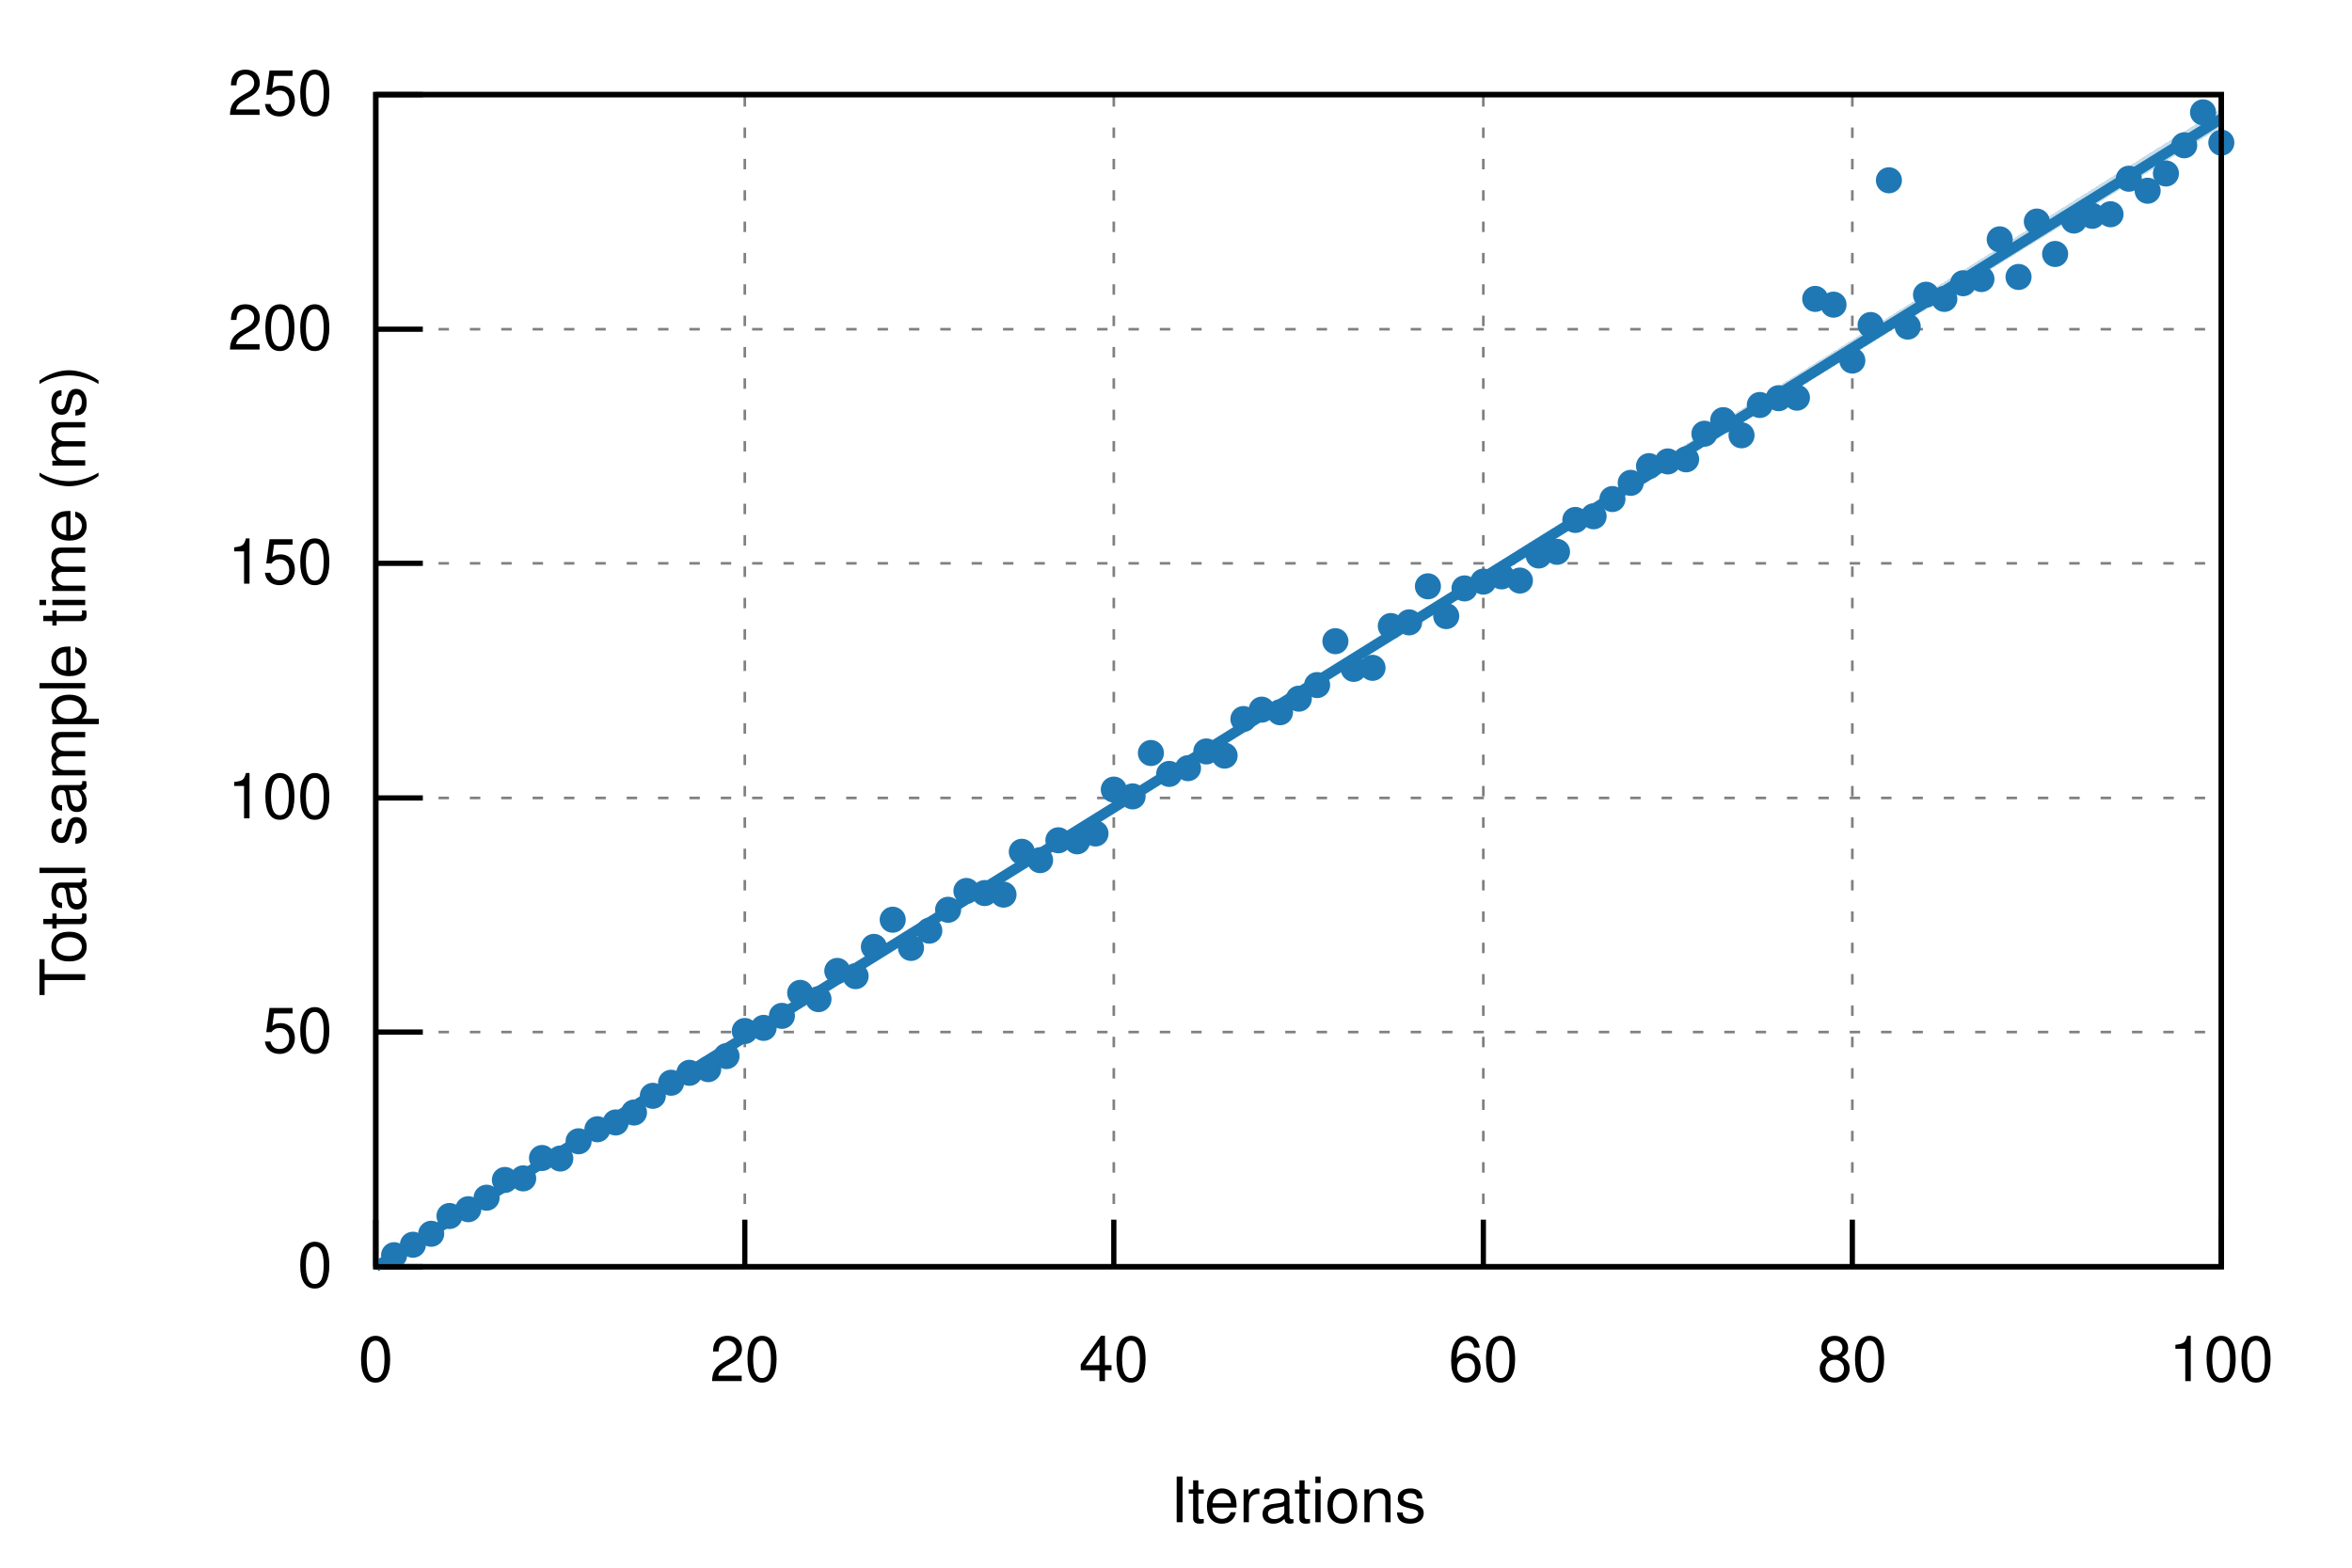
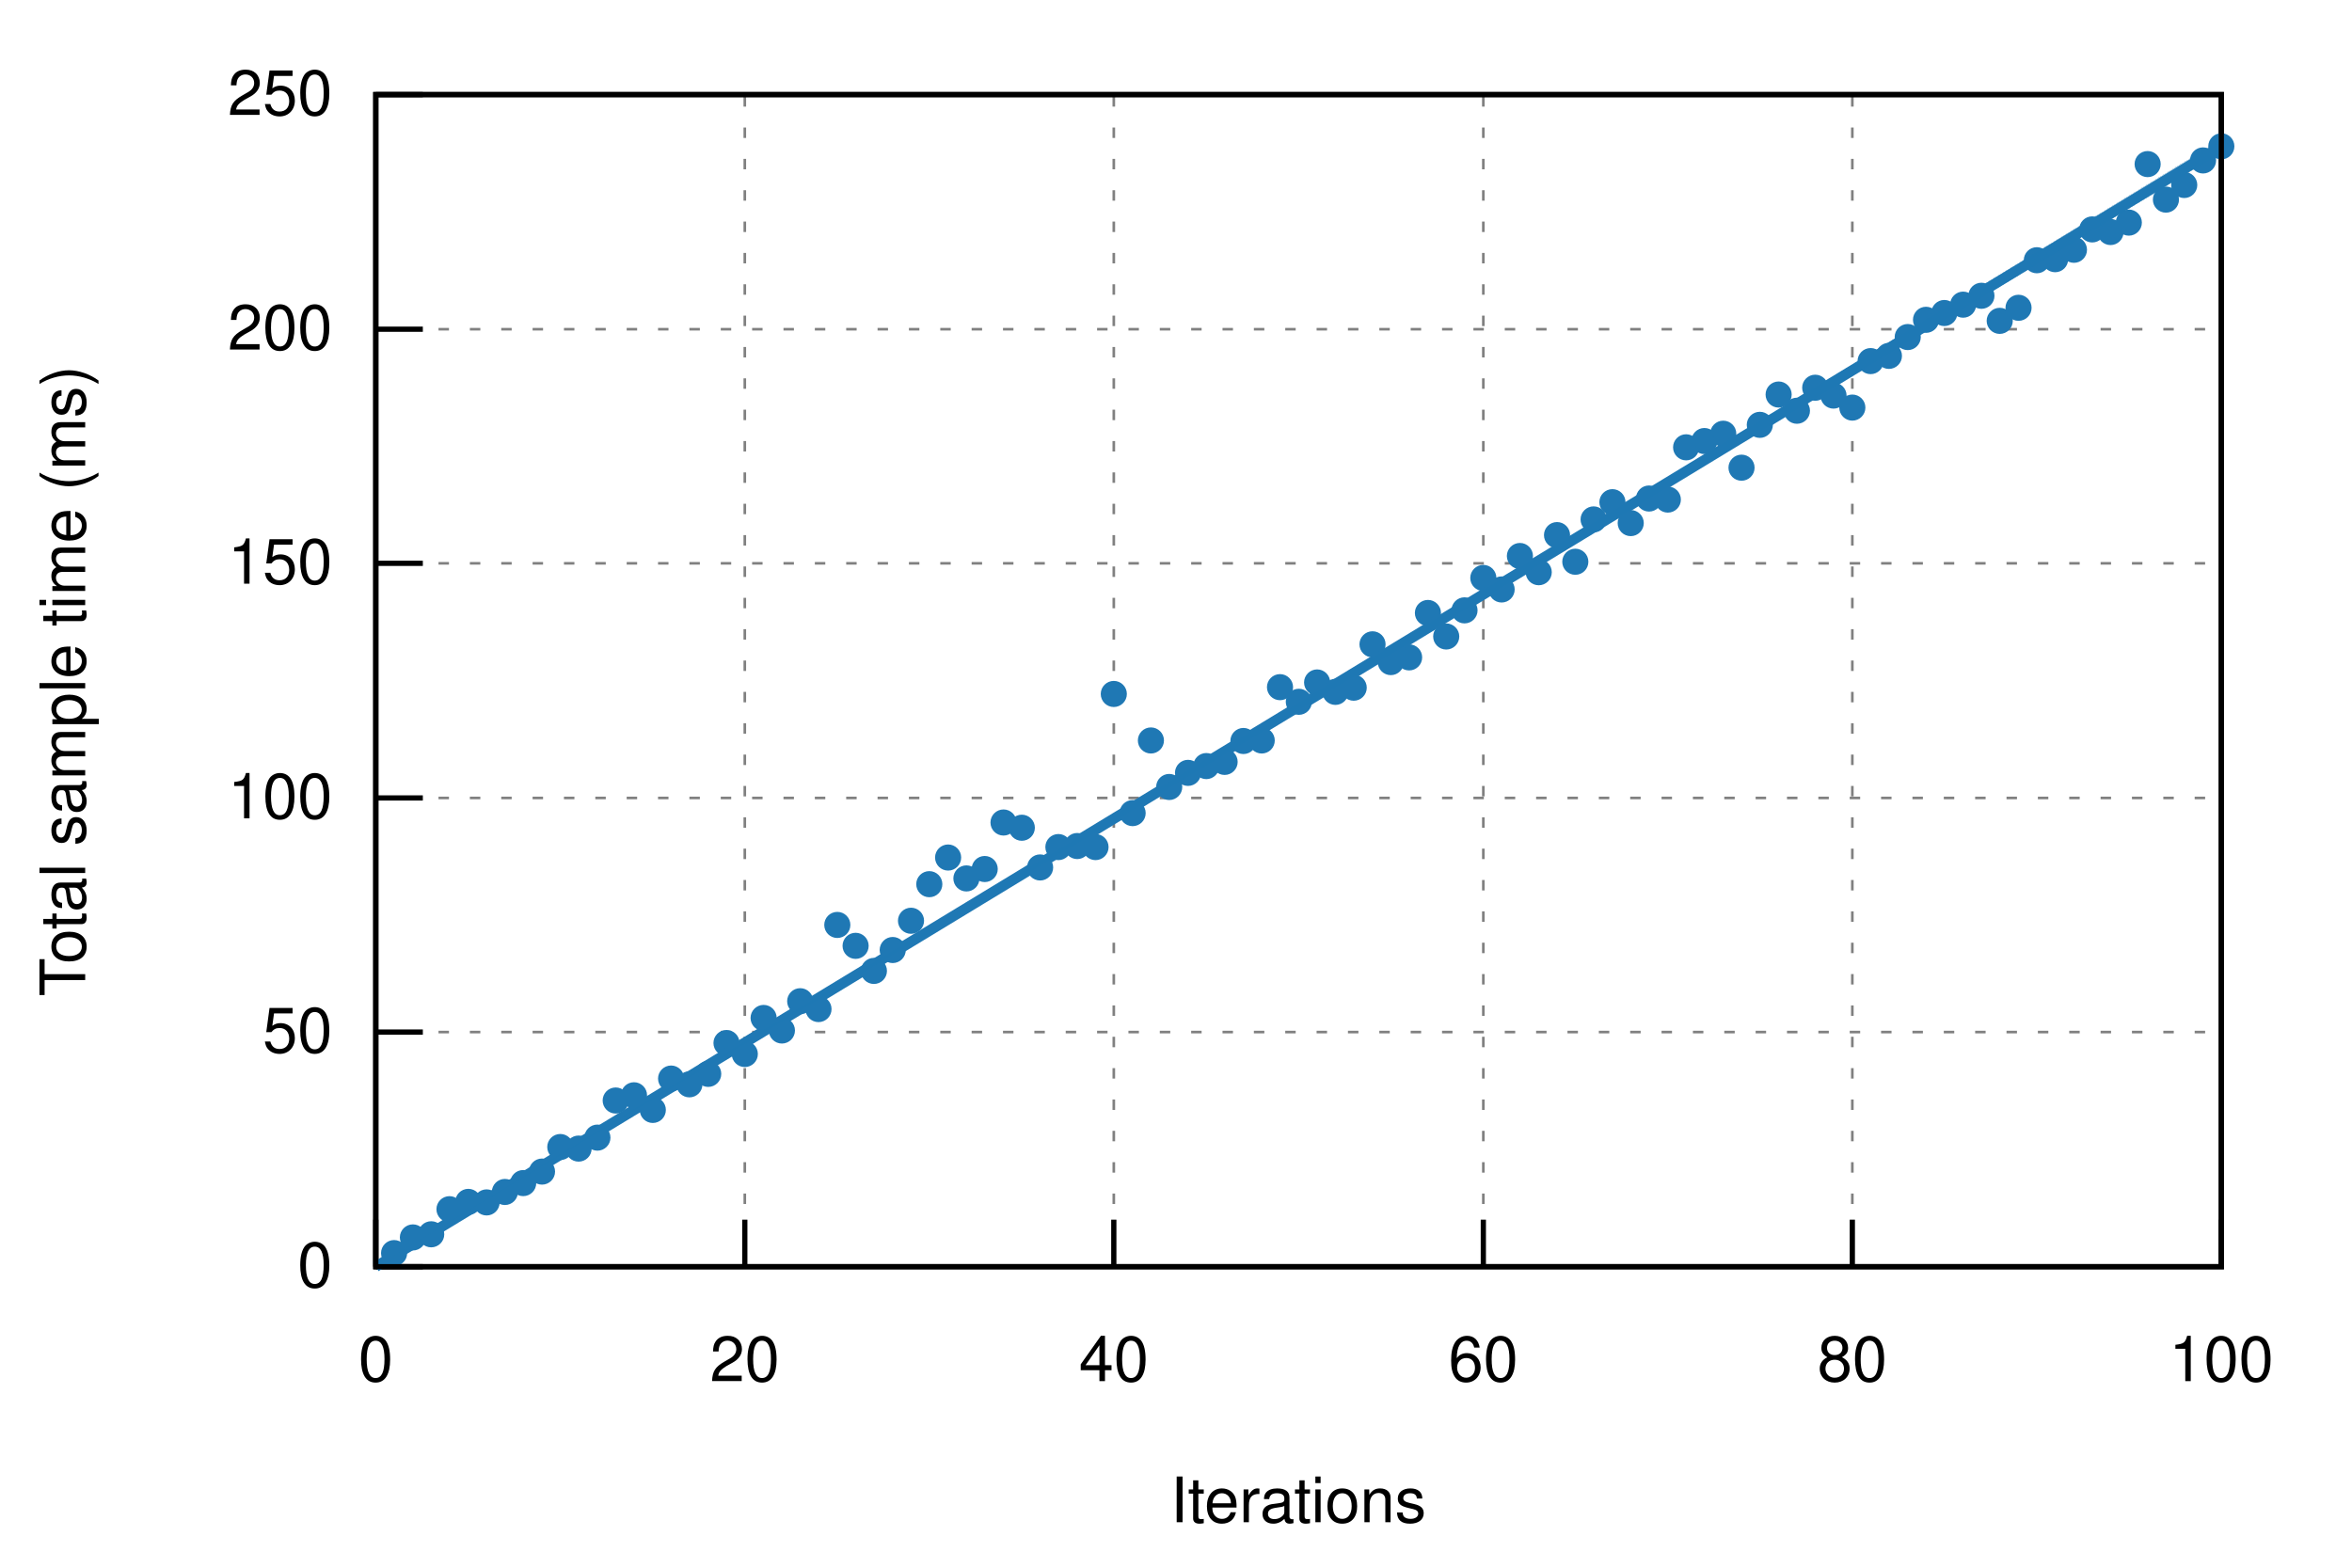
<svg xmlns="http://www.w3.org/2000/svg" xmlns:xlink="http://www.w3.org/1999/xlink" viewBox="0 0 450 300">
  <g id="gnuplot_canvas">
    <rect x="0" y="0" width="450" height="300" fill="none" />
    <defs>
      <circle id="gpDot" r="0.5" stroke-width="0.5" stroke="currentColor" />
      <path id="gpPt0" stroke-width="0.222" stroke="currentColor" d="M-1,0 h2 M0,-1 v2" />
      <path id="gpPt1" stroke-width="0.222" stroke="currentColor" d="M-1,-1 L1,1 M1,-1 L-1,1" />
      <path id="gpPt2" stroke-width="0.222" stroke="currentColor" d="M-1,0 L1,0 M0,-1 L0,1 M-1,-1 L1,1 M-1,1 L1,-1" />
      <rect id="gpPt3" stroke-width="0.222" stroke="currentColor" x="-1" y="-1" width="2" height="2" />
      <rect id="gpPt4" stroke-width="0.222" stroke="currentColor" fill="currentColor" x="-1" y="-1" width="2" height="2" />
      <circle id="gpPt5" stroke-width="0.222" stroke="currentColor" cx="0" cy="0" r="1" />
      <use xlink:href="#gpPt5" id="gpPt6" fill="currentColor" stroke="none" />
      <path id="gpPt7" stroke-width="0.222" stroke="currentColor" d="M0,-1.33 L-1.33,0.67 L1.33,0.67 z" />
      <use xlink:href="#gpPt7" id="gpPt8" fill="currentColor" stroke="none" />
      <use xlink:href="#gpPt7" id="gpPt9" stroke="currentColor" transform="rotate(180)" />
      <use xlink:href="#gpPt9" id="gpPt10" fill="currentColor" stroke="none" />
      <use xlink:href="#gpPt3" id="gpPt11" stroke="currentColor" transform="rotate(45)" />
      <use xlink:href="#gpPt11" id="gpPt12" fill="currentColor" stroke="none" />
      <path id="gpPt13" stroke-width="0.222" stroke="currentColor" d="M0,1.330 L1.265,0.411 L0.782,-1.067 L-0.782,-1.076 L-1.265,0.411 z" />
      <use xlink:href="#gpPt13" id="gpPt14" fill="currentColor" stroke="none" />
      <filter id="textbox" filterUnits="objectBoundingBox" x="0" y="0" height="1" width="1">
        <feFlood flood-color="white" flood-opacity="1" result="bgnd" />
        <feComposite in="SourceGraphic" in2="bgnd" operator="atop" />
      </filter>
      <filter id="greybox" filterUnits="objectBoundingBox" x="0" y="0" height="1" width="1">
        <feFlood flood-color="lightgrey" flood-opacity="1" result="grey" />
        <feComposite in="SourceGraphic" in2="grey" operator="atop" />
      </filter>
    </defs>
    <g fill="none" color="white" stroke="currentColor" stroke-width="1.00" stroke-linecap="butt" stroke-linejoin="miter">
</g>
    <g fill="none" color="black" stroke="currentColor" stroke-width="1.00" stroke-linecap="butt" stroke-linejoin="miter">
</g>
    <g fill="none" color="black" stroke="black" stroke-width="0.50" stroke-linecap="butt" stroke-linejoin="miter">
</g>
    <g fill="none" color="gray" stroke="currentColor" stroke-width="0.50" stroke-linecap="butt" stroke-linejoin="miter">
      <path stroke="gray" stroke-dasharray="2,4" class="gridline" d="M71.9,242.4 L425.0,242.4  " />
    </g>
    <g fill="none" color="gray" stroke="gray" stroke-width="1.00" stroke-linecap="butt" stroke-linejoin="miter">
</g>
    <g fill="none" color="black" stroke="currentColor" stroke-width="1.00" stroke-linecap="butt" stroke-linejoin="miter">
      <path stroke="black" d="M71.9,242.4 L80.9,242.4  " />
      <g transform="translate(63.6,246.3)" stroke="none" fill="black" font-family="Helvetica" font-size="12.00" text-anchor="end">
        <text>
          <tspan font-family="Helvetica"> 0</tspan>
        </text>
      </g>
    </g>
    <g fill="none" color="black" stroke="currentColor" stroke-width="1.00" stroke-linecap="butt" stroke-linejoin="miter">
</g>
    <g fill="none" color="black" stroke="black" stroke-width="0.50" stroke-linecap="butt" stroke-linejoin="miter">
</g>
    <g fill="none" color="gray" stroke="currentColor" stroke-width="0.50" stroke-linecap="butt" stroke-linejoin="miter">
      <path stroke="gray" stroke-dasharray="2,4" class="gridline" d="M71.9,197.5 L425.0,197.5  " />
    </g>
    <g fill="none" color="gray" stroke="gray" stroke-width="1.00" stroke-linecap="butt" stroke-linejoin="miter">
</g>
    <g fill="none" color="black" stroke="currentColor" stroke-width="1.00" stroke-linecap="butt" stroke-linejoin="miter">
      <path stroke="black" d="M71.9,197.5 L80.9,197.5  " />
      <g transform="translate(63.6,201.4)" stroke="none" fill="black" font-family="Helvetica" font-size="12.00" text-anchor="end">
        <text>
          <tspan font-family="Helvetica"> 50</tspan>
        </text>
      </g>
    </g>
    <g fill="none" color="black" stroke="currentColor" stroke-width="1.00" stroke-linecap="butt" stroke-linejoin="miter">
</g>
    <g fill="none" color="black" stroke="black" stroke-width="0.50" stroke-linecap="butt" stroke-linejoin="miter">
</g>
    <g fill="none" color="gray" stroke="currentColor" stroke-width="0.50" stroke-linecap="butt" stroke-linejoin="miter">
      <path stroke="gray" stroke-dasharray="2,4" class="gridline" d="M71.9,152.7 L425.0,152.7  " />
    </g>
    <g fill="none" color="gray" stroke="gray" stroke-width="1.00" stroke-linecap="butt" stroke-linejoin="miter">
</g>
    <g fill="none" color="black" stroke="currentColor" stroke-width="1.00" stroke-linecap="butt" stroke-linejoin="miter">
      <path stroke="black" d="M71.9,152.7 L80.9,152.7  " />
      <g transform="translate(63.6,156.6)" stroke="none" fill="black" font-family="Helvetica" font-size="12.00" text-anchor="end">
        <text>
          <tspan font-family="Helvetica"> 100</tspan>
        </text>
      </g>
    </g>
    <g fill="none" color="black" stroke="currentColor" stroke-width="1.00" stroke-linecap="butt" stroke-linejoin="miter">
</g>
    <g fill="none" color="black" stroke="black" stroke-width="0.50" stroke-linecap="butt" stroke-linejoin="miter">
</g>
    <g fill="none" color="gray" stroke="currentColor" stroke-width="0.50" stroke-linecap="butt" stroke-linejoin="miter">
      <path stroke="gray" stroke-dasharray="2,4" class="gridline" d="M71.9,107.8 L425.0,107.8  " />
    </g>
    <g fill="none" color="gray" stroke="gray" stroke-width="1.00" stroke-linecap="butt" stroke-linejoin="miter">
</g>
    <g fill="none" color="black" stroke="currentColor" stroke-width="1.00" stroke-linecap="butt" stroke-linejoin="miter">
      <path stroke="black" d="M71.9,107.8 L80.9,107.8  " />
      <g transform="translate(63.6,111.7)" stroke="none" fill="black" font-family="Helvetica" font-size="12.00" text-anchor="end">
        <text>
          <tspan font-family="Helvetica"> 150</tspan>
        </text>
      </g>
    </g>
    <g fill="none" color="black" stroke="currentColor" stroke-width="1.00" stroke-linecap="butt" stroke-linejoin="miter">
</g>
    <g fill="none" color="black" stroke="black" stroke-width="0.50" stroke-linecap="butt" stroke-linejoin="miter">
</g>
    <g fill="none" color="gray" stroke="currentColor" stroke-width="0.50" stroke-linecap="butt" stroke-linejoin="miter">
      <path stroke="gray" stroke-dasharray="2,4" class="gridline" d="M71.9,63.0 L425.0,63.0  " />
    </g>
    <g fill="none" color="gray" stroke="gray" stroke-width="1.00" stroke-linecap="butt" stroke-linejoin="miter">
</g>
    <g fill="none" color="black" stroke="currentColor" stroke-width="1.00" stroke-linecap="butt" stroke-linejoin="miter">
      <path stroke="black" d="M71.9,63.0 L80.9,63.0  " />
      <g transform="translate(63.6,66.9)" stroke="none" fill="black" font-family="Helvetica" font-size="12.00" text-anchor="end">
        <text>
          <tspan font-family="Helvetica"> 200</tspan>
        </text>
      </g>
    </g>
    <g fill="none" color="black" stroke="currentColor" stroke-width="1.00" stroke-linecap="butt" stroke-linejoin="miter">
</g>
    <g fill="none" color="black" stroke="black" stroke-width="0.50" stroke-linecap="butt" stroke-linejoin="miter">
</g>
    <g fill="none" color="gray" stroke="currentColor" stroke-width="0.50" stroke-linecap="butt" stroke-linejoin="miter">
      <path stroke="gray" stroke-dasharray="2,4" class="gridline" d="M71.9,18.1 L425.0,18.1  " />
    </g>
    <g fill="none" color="gray" stroke="gray" stroke-width="1.00" stroke-linecap="butt" stroke-linejoin="miter">
</g>
    <g fill="none" color="black" stroke="currentColor" stroke-width="1.00" stroke-linecap="butt" stroke-linejoin="miter">
      <path stroke="black" d="M71.9,18.1 L80.9,18.1  " />
      <g transform="translate(63.6,22.0)" stroke="none" fill="black" font-family="Helvetica" font-size="12.00" text-anchor="end">
        <text>
          <tspan font-family="Helvetica"> 250</tspan>
        </text>
      </g>
    </g>
    <g fill="none" color="black" stroke="currentColor" stroke-width="1.00" stroke-linecap="butt" stroke-linejoin="miter">
</g>
    <g fill="none" color="black" stroke="black" stroke-width="0.50" stroke-linecap="butt" stroke-linejoin="miter">
</g>
    <g fill="none" color="gray" stroke="currentColor" stroke-width="0.50" stroke-linecap="butt" stroke-linejoin="miter">
      <path stroke="gray" stroke-dasharray="2,4" class="gridline" d="M71.9,242.4 L71.9,18.1  " />
    </g>
    <g fill="none" color="gray" stroke="gray" stroke-width="1.00" stroke-linecap="butt" stroke-linejoin="miter">
</g>
    <g fill="none" color="black" stroke="currentColor" stroke-width="1.00" stroke-linecap="butt" stroke-linejoin="miter">
      <path stroke="black" d="M71.9,242.4 L71.9,233.4  " />
      <g transform="translate(71.9,264.3)" stroke="none" fill="black" font-family="Helvetica" font-size="12.00" text-anchor="middle">
        <text>
          <tspan font-family="Helvetica"> 0</tspan>
        </text>
      </g>
    </g>
    <g fill="none" color="black" stroke="currentColor" stroke-width="1.00" stroke-linecap="butt" stroke-linejoin="miter">
</g>
    <g fill="none" color="black" stroke="black" stroke-width="0.50" stroke-linecap="butt" stroke-linejoin="miter">
</g>
    <g fill="none" color="gray" stroke="currentColor" stroke-width="0.50" stroke-linecap="butt" stroke-linejoin="miter">
      <path stroke="gray" stroke-dasharray="2,4" class="gridline" d="M142.5,242.4 L142.5,18.1  " />
    </g>
    <g fill="none" color="gray" stroke="gray" stroke-width="1.00" stroke-linecap="butt" stroke-linejoin="miter">
</g>
    <g fill="none" color="black" stroke="currentColor" stroke-width="1.00" stroke-linecap="butt" stroke-linejoin="miter">
      <path stroke="black" d="M142.5,242.4 L142.5,233.4  " />
      <g transform="translate(142.5,264.3)" stroke="none" fill="black" font-family="Helvetica" font-size="12.00" text-anchor="middle">
        <text>
          <tspan font-family="Helvetica"> 20</tspan>
        </text>
      </g>
    </g>
    <g fill="none" color="black" stroke="currentColor" stroke-width="1.00" stroke-linecap="butt" stroke-linejoin="miter">
</g>
    <g fill="none" color="black" stroke="black" stroke-width="0.50" stroke-linecap="butt" stroke-linejoin="miter">
</g>
    <g fill="none" color="gray" stroke="currentColor" stroke-width="0.50" stroke-linecap="butt" stroke-linejoin="miter">
      <path stroke="gray" stroke-dasharray="2,4" class="gridline" d="M213.1,242.4 L213.1,18.1  " />
    </g>
    <g fill="none" color="gray" stroke="gray" stroke-width="1.00" stroke-linecap="butt" stroke-linejoin="miter">
</g>
    <g fill="none" color="black" stroke="currentColor" stroke-width="1.00" stroke-linecap="butt" stroke-linejoin="miter">
      <path stroke="black" d="M213.1,242.4 L213.1,233.4  " />
      <g transform="translate(213.1,264.3)" stroke="none" fill="black" font-family="Helvetica" font-size="12.00" text-anchor="middle">
        <text>
          <tspan font-family="Helvetica"> 40</tspan>
        </text>
      </g>
    </g>
    <g fill="none" color="black" stroke="currentColor" stroke-width="1.00" stroke-linecap="butt" stroke-linejoin="miter">
</g>
    <g fill="none" color="black" stroke="black" stroke-width="0.50" stroke-linecap="butt" stroke-linejoin="miter">
</g>
    <g fill="none" color="gray" stroke="currentColor" stroke-width="0.50" stroke-linecap="butt" stroke-linejoin="miter">
      <path stroke="gray" stroke-dasharray="2,4" class="gridline" d="M283.8,242.4 L283.8,18.1  " />
    </g>
    <g fill="none" color="gray" stroke="gray" stroke-width="1.00" stroke-linecap="butt" stroke-linejoin="miter">
</g>
    <g fill="none" color="black" stroke="currentColor" stroke-width="1.00" stroke-linecap="butt" stroke-linejoin="miter">
      <path stroke="black" d="M283.8,242.4 L283.8,233.4  " />
      <g transform="translate(283.8,264.3)" stroke="none" fill="black" font-family="Helvetica" font-size="12.00" text-anchor="middle">
        <text>
          <tspan font-family="Helvetica"> 60</tspan>
        </text>
      </g>
    </g>
    <g fill="none" color="black" stroke="currentColor" stroke-width="1.00" stroke-linecap="butt" stroke-linejoin="miter">
</g>
    <g fill="none" color="black" stroke="black" stroke-width="0.50" stroke-linecap="butt" stroke-linejoin="miter">
</g>
    <g fill="none" color="gray" stroke="currentColor" stroke-width="0.50" stroke-linecap="butt" stroke-linejoin="miter">
      <path stroke="gray" stroke-dasharray="2,4" class="gridline" d="M354.4,242.4 L354.4,18.1  " />
    </g>
    <g fill="none" color="gray" stroke="gray" stroke-width="1.00" stroke-linecap="butt" stroke-linejoin="miter">
</g>
    <g fill="none" color="black" stroke="currentColor" stroke-width="1.00" stroke-linecap="butt" stroke-linejoin="miter">
      <path stroke="black" d="M354.4,242.4 L354.4,233.4  " />
      <g transform="translate(354.4,264.3)" stroke="none" fill="black" font-family="Helvetica" font-size="12.00" text-anchor="middle">
        <text>
          <tspan font-family="Helvetica"> 80</tspan>
        </text>
      </g>
    </g>
    <g fill="none" color="black" stroke="currentColor" stroke-width="1.00" stroke-linecap="butt" stroke-linejoin="miter">
</g>
    <g fill="none" color="black" stroke="black" stroke-width="0.50" stroke-linecap="butt" stroke-linejoin="miter">
</g>
    <g fill="none" color="gray" stroke="currentColor" stroke-width="0.50" stroke-linecap="butt" stroke-linejoin="miter">
      <path stroke="gray" stroke-dasharray="2,4" class="gridline" d="M425.0,242.4 L425.0,18.1  " />
    </g>
    <g fill="none" color="gray" stroke="gray" stroke-width="1.00" stroke-linecap="butt" stroke-linejoin="miter">
</g>
    <g fill="none" color="black" stroke="currentColor" stroke-width="1.00" stroke-linecap="butt" stroke-linejoin="miter">
      <path stroke="black" d="M425.0,242.4 L425.0,233.4  " />
      <g transform="translate(425.0,264.3)" stroke="none" fill="black" font-family="Helvetica" font-size="12.00" text-anchor="middle">
        <text>
          <tspan font-family="Helvetica"> 100</tspan>
        </text>
      </g>
    </g>
    <g fill="none" color="black" stroke="currentColor" stroke-width="1.00" stroke-linecap="butt" stroke-linejoin="miter">
</g>
    <g fill="none" color="black" stroke="currentColor" stroke-width="1.00" stroke-linecap="butt" stroke-linejoin="miter">
      <path stroke="black" d="M71.9,18.1 L71.9,242.4 L425.0,242.4 L425.0,18.1 L71.9,18.1 Z  " />
    </g>
    <g fill="none" color="black" stroke="currentColor" stroke-width="1.00" stroke-linecap="butt" stroke-linejoin="miter">
      <g transform="translate(16.3,130.3) rotate(270)" stroke="none" fill="black" font-family="Helvetica" font-size="12.00" text-anchor="middle">
        <text>
          <tspan font-family="Helvetica">Total sample time (ms)</tspan>
        </text>
      </g>
    </g>
    <g fill="none" color="black" stroke="currentColor" stroke-width="1.00" stroke-linecap="butt" stroke-linejoin="miter">
      <g transform="translate(248.4,291.3)" stroke="none" fill="black" font-family="Helvetica" font-size="12.00" text-anchor="middle">
        <text>
          <tspan font-family="Helvetica">Iterations</tspan>
        </text>
      </g>
    </g>
    <g fill="none" color="black" stroke="currentColor" stroke-width="1.00" stroke-linecap="butt" stroke-linejoin="miter">
</g>
    <g id="gnuplot_plot_1">
      <g fill="none" color="black" stroke="currentColor" stroke-width="1.00" stroke-linecap="butt" stroke-linejoin="miter">
-         <use xlink:href="#gpPt6" transform="translate(75.4,240.2) scale(2.25)" color="rgb( 31, 120, 180)" />
-         <use xlink:href="#gpPt6" transform="translate(79.0,238.2) scale(2.25)" color="rgb( 31, 120, 180)" />
-         <use xlink:href="#gpPt6" transform="translate(82.5,236.1) scale(2.25)" color="rgb( 31, 120, 180)" />
-         <use xlink:href="#gpPt6" transform="translate(86.0,232.7) scale(2.25)" color="rgb( 31, 120, 180)" />
-         <use xlink:href="#gpPt6" transform="translate(89.6,231.4) scale(2.25)" color="rgb( 31, 120, 180)" />
-         <use xlink:href="#gpPt6" transform="translate(93.1,229.2) scale(2.25)" color="rgb( 31, 120, 180)" />
-         <use xlink:href="#gpPt6" transform="translate(96.6,225.8) scale(2.25)" color="rgb( 31, 120, 180)" />
-         <use xlink:href="#gpPt6" transform="translate(100.1,225.5) scale(2.25)" color="rgb( 31, 120, 180)" />
-         <use xlink:href="#gpPt6" transform="translate(103.7,221.6) scale(2.25)" color="rgb( 31, 120, 180)" />
-         <use xlink:href="#gpPt6" transform="translate(107.2,221.7) scale(2.25)" color="rgb( 31, 120, 180)" />
-         <use xlink:href="#gpPt6" transform="translate(110.7,218.4) scale(2.25)" color="rgb( 31, 120, 180)" />
-         <use xlink:href="#gpPt6" transform="translate(114.3,216.1) scale(2.25)" color="rgb( 31, 120, 180)" />
-         <use xlink:href="#gpPt6" transform="translate(117.8,214.8) scale(2.25)" color="rgb( 31, 120, 180)" />
-         <use xlink:href="#gpPt6" transform="translate(121.3,212.9) scale(2.25)" color="rgb( 31, 120, 180)" />
-         <use xlink:href="#gpPt6" transform="translate(124.9,209.7) scale(2.25)" color="rgb( 31, 120, 180)" />
-         <use xlink:href="#gpPt6" transform="translate(128.4,207.2) scale(2.25)" color="rgb( 31, 120, 180)" />
-         <use xlink:href="#gpPt6" transform="translate(131.9,205.3) scale(2.25)" color="rgb( 31, 120, 180)" />
-         <use xlink:href="#gpPt6" transform="translate(135.5,204.6) scale(2.25)" color="rgb( 31, 120, 180)" />
-         <use xlink:href="#gpPt6" transform="translate(139.0,202.1) scale(2.25)" color="rgb( 31, 120, 180)" />
-         <use xlink:href="#gpPt6" transform="translate(142.5,197.3) scale(2.25)" color="rgb( 31, 120, 180)" />
-         <use xlink:href="#gpPt6" transform="translate(146.1,196.7) scale(2.25)" color="rgb( 31, 120, 180)" />
-         <use xlink:href="#gpPt6" transform="translate(149.6,194.4) scale(2.25)" color="rgb( 31, 120, 180)" />
-         <use xlink:href="#gpPt6" transform="translate(153.1,190.0) scale(2.25)" color="rgb( 31, 120, 180)" />
-         <use xlink:href="#gpPt6" transform="translate(156.6,191.2) scale(2.25)" color="rgb( 31, 120, 180)" />
-         <use xlink:href="#gpPt6" transform="translate(160.2,185.8) scale(2.25)" color="rgb( 31, 120, 180)" />
-         <use xlink:href="#gpPt6" transform="translate(163.7,186.8) scale(2.25)" color="rgb( 31, 120, 180)" />
-         <use xlink:href="#gpPt6" transform="translate(167.2,181.2) scale(2.25)" color="rgb( 31, 120, 180)" />
-         <use xlink:href="#gpPt6" transform="translate(170.8,176.0) scale(2.25)" color="rgb( 31, 120, 180)" />
-         <use xlink:href="#gpPt6" transform="translate(174.3,181.4) scale(2.25)" color="rgb( 31, 120, 180)" />
-         <use xlink:href="#gpPt6" transform="translate(177.8,178.1) scale(2.25)" color="rgb( 31, 120, 180)" />
-         <use xlink:href="#gpPt6" transform="translate(181.4,174.1) scale(2.25)" color="rgb( 31, 120, 180)" />
-         <use xlink:href="#gpPt6" transform="translate(184.9,170.5) scale(2.25)" color="rgb( 31, 120, 180)" />
-         <use xlink:href="#gpPt6" transform="translate(188.4,170.9) scale(2.25)" color="rgb( 31, 120, 180)" />
-         <use xlink:href="#gpPt6" transform="translate(192.0,171.2) scale(2.25)" color="rgb( 31, 120, 180)" />
-         <use xlink:href="#gpPt6" transform="translate(195.5,163.0) scale(2.25)" color="rgb( 31, 120, 180)" />
-         <use xlink:href="#gpPt6" transform="translate(199.0,164.6) scale(2.25)" color="rgb( 31, 120, 180)" />
-         <use xlink:href="#gpPt6" transform="translate(202.5,160.8) scale(2.25)" color="rgb( 31, 120, 180)" />
-         <use xlink:href="#gpPt6" transform="translate(206.1,161.0) scale(2.25)" color="rgb( 31, 120, 180)" />
-         <use xlink:href="#gpPt6" transform="translate(209.6,159.5) scale(2.25)" color="rgb( 31, 120, 180)" />
-         <use xlink:href="#gpPt6" transform="translate(213.1,151.1) scale(2.25)" color="rgb( 31, 120, 180)" />
-         <use xlink:href="#gpPt6" transform="translate(216.7,152.4) scale(2.25)" color="rgb( 31, 120, 180)" />
-         <use xlink:href="#gpPt6" transform="translate(220.2,144.1) scale(2.25)" color="rgb( 31, 120, 180)" />
-         <use xlink:href="#gpPt6" transform="translate(223.7,148.1) scale(2.25)" color="rgb( 31, 120, 180)" />
-         <use xlink:href="#gpPt6" transform="translate(227.3,147.0) scale(2.25)" color="rgb( 31, 120, 180)" />
-         <use xlink:href="#gpPt6" transform="translate(230.8,143.8) scale(2.25)" color="rgb( 31, 120, 180)" />
-         <use xlink:href="#gpPt6" transform="translate(234.3,144.6) scale(2.25)" color="rgb( 31, 120, 180)" />
-         <use xlink:href="#gpPt6" transform="translate(237.9,137.6) scale(2.25)" color="rgb( 31, 120, 180)" />
-         <use xlink:href="#gpPt6" transform="translate(241.4,135.8) scale(2.25)" color="rgb( 31, 120, 180)" />
-         <use xlink:href="#gpPt6" transform="translate(244.9,136.3) scale(2.25)" color="rgb( 31, 120, 180)" />
-         <use xlink:href="#gpPt6" transform="translate(248.5,133.7) scale(2.25)" color="rgb( 31, 120, 180)" />
-         <use xlink:href="#gpPt6" transform="translate(252.0,131.1) scale(2.25)" color="rgb( 31, 120, 180)" />
-         <use xlink:href="#gpPt6" transform="translate(255.5,122.7) scale(2.25)" color="rgb( 31, 120, 180)" />
-         <use xlink:href="#gpPt6" transform="translate(259.0,128.0) scale(2.25)" color="rgb( 31, 120, 180)" />
-         <use xlink:href="#gpPt6" transform="translate(262.6,127.8) scale(2.25)" color="rgb( 31, 120, 180)" />
-         <use xlink:href="#gpPt6" transform="translate(266.1,119.8) scale(2.25)" color="rgb( 31, 120, 180)" />
-         <use xlink:href="#gpPt6" transform="translate(269.6,119.1) scale(2.25)" color="rgb( 31, 120, 180)" />
-         <use xlink:href="#gpPt6" transform="translate(273.2,112.2) scale(2.25)" color="rgb( 31, 120, 180)" />
-         <use xlink:href="#gpPt6" transform="translate(276.7,117.9) scale(2.25)" color="rgb( 31, 120, 180)" />
-         <use xlink:href="#gpPt6" transform="translate(280.2,112.6) scale(2.25)" color="rgb( 31, 120, 180)" />
-         <use xlink:href="#gpPt6" transform="translate(283.8,111.3) scale(2.25)" color="rgb( 31, 120, 180)" />
-         <use xlink:href="#gpPt6" transform="translate(287.3,110.3) scale(2.25)" color="rgb( 31, 120, 180)" />
-         <use xlink:href="#gpPt6" transform="translate(290.8,111.1) scale(2.25)" color="rgb( 31, 120, 180)" />
-         <use xlink:href="#gpPt6" transform="translate(294.4,106.3) scale(2.25)" color="rgb( 31, 120, 180)" />
-         <use xlink:href="#gpPt6" transform="translate(297.9,105.6) scale(2.25)" color="rgb( 31, 120, 180)" />
-         <use xlink:href="#gpPt6" transform="translate(301.4,99.5) scale(2.25)" color="rgb( 31, 120, 180)" />
-         <use xlink:href="#gpPt6" transform="translate(304.9,98.8) scale(2.25)" color="rgb( 31, 120, 180)" />
-         <use xlink:href="#gpPt6" transform="translate(308.5,95.5) scale(2.25)" color="rgb( 31, 120, 180)" />
-         <use xlink:href="#gpPt6" transform="translate(312.0,92.4) scale(2.25)" color="rgb( 31, 120, 180)" />
-         <use xlink:href="#gpPt6" transform="translate(315.5,89.2) scale(2.25)" color="rgb( 31, 120, 180)" />
-         <use xlink:href="#gpPt6" transform="translate(319.1,88.3) scale(2.25)" color="rgb( 31, 120, 180)" />
-         <use xlink:href="#gpPt6" transform="translate(322.6,87.9) scale(2.25)" color="rgb( 31, 120, 180)" />
-         <use xlink:href="#gpPt6" transform="translate(326.1,83.0) scale(2.25)" color="rgb( 31, 120, 180)" />
-         <use xlink:href="#gpPt6" transform="translate(329.7,80.4) scale(2.25)" color="rgb( 31, 120, 180)" />
-         <use xlink:href="#gpPt6" transform="translate(333.2,83.3) scale(2.25)" color="rgb( 31, 120, 180)" />
-         <use xlink:href="#gpPt6" transform="translate(336.7,77.5) scale(2.25)" color="rgb( 31, 120, 180)" />
-         <use xlink:href="#gpPt6" transform="translate(340.3,76.2) scale(2.25)" color="rgb( 31, 120, 180)" />
-         <use xlink:href="#gpPt6" transform="translate(343.8,76.1) scale(2.25)" color="rgb( 31, 120, 180)" />
-         <use xlink:href="#gpPt6" transform="translate(347.3,57.2) scale(2.25)" color="rgb( 31, 120, 180)" />
-         <use xlink:href="#gpPt6" transform="translate(350.8,58.3) scale(2.25)" color="rgb( 31, 120, 180)" />
-         <use xlink:href="#gpPt6" transform="translate(354.4,69.0) scale(2.25)" color="rgb( 31, 120, 180)" />
-         <use xlink:href="#gpPt6" transform="translate(357.9,62.2) scale(2.25)" color="rgb( 31, 120, 180)" />
-         <use xlink:href="#gpPt6" transform="translate(361.4,34.5) scale(2.25)" color="rgb( 31, 120, 180)" />
-         <use xlink:href="#gpPt6" transform="translate(365.0,62.5) scale(2.25)" color="rgb( 31, 120, 180)" />
-         <use xlink:href="#gpPt6" transform="translate(368.5,56.4) scale(2.25)" color="rgb( 31, 120, 180)" />
-         <use xlink:href="#gpPt6" transform="translate(372.0,57.2) scale(2.25)" color="rgb( 31, 120, 180)" />
-         <use xlink:href="#gpPt6" transform="translate(375.6,54.2) scale(2.25)" color="rgb( 31, 120, 180)" />
-         <use xlink:href="#gpPt6" transform="translate(379.1,53.4) scale(2.25)" color="rgb( 31, 120, 180)" />
-         <use xlink:href="#gpPt6" transform="translate(382.6,45.8) scale(2.25)" color="rgb( 31, 120, 180)" />
-         <use xlink:href="#gpPt6" transform="translate(386.2,53.0) scale(2.25)" color="rgb( 31, 120, 180)" />
-         <use xlink:href="#gpPt6" transform="translate(389.7,42.4) scale(2.25)" color="rgb( 31, 120, 180)" />
-         <use xlink:href="#gpPt6" transform="translate(393.2,48.6) scale(2.25)" color="rgb( 31, 120, 180)" />
-         <use xlink:href="#gpPt6" transform="translate(396.8,42.2) scale(2.25)" color="rgb( 31, 120, 180)" />
-         <use xlink:href="#gpPt6" transform="translate(400.3,41.3) scale(2.25)" color="rgb( 31, 120, 180)" />
-         <use xlink:href="#gpPt6" transform="translate(403.8,41.0) scale(2.25)" color="rgb( 31, 120, 180)" />
-         <use xlink:href="#gpPt6" transform="translate(407.3,34.2) scale(2.25)" color="rgb( 31, 120, 180)" />
-         <use xlink:href="#gpPt6" transform="translate(410.9,36.5) scale(2.25)" color="rgb( 31, 120, 180)" />
-         <use xlink:href="#gpPt6" transform="translate(414.4,33.2) scale(2.25)" color="rgb( 31, 120, 180)" />
-         <use xlink:href="#gpPt6" transform="translate(417.9,27.8) scale(2.25)" color="rgb( 31, 120, 180)" />
-         <use xlink:href="#gpPt6" transform="translate(421.5,21.5) scale(2.25)" color="rgb( 31, 120, 180)" />
-         <use xlink:href="#gpPt6" transform="translate(425.0,27.3) scale(2.25)" color="rgb( 31, 120, 180)" />
+         <use xlink:href="#gpPt6" transform="translate(75.4,239.8) scale(2.25)" color="rgb( 31, 120, 180)" />
+         <use xlink:href="#gpPt6" transform="translate(79.0,236.8) scale(2.25)" color="rgb( 31, 120, 180)" />
+         <use xlink:href="#gpPt6" transform="translate(82.5,236.2) scale(2.25)" color="rgb( 31, 120, 180)" />
+         <use xlink:href="#gpPt6" transform="translate(86.0,231.4) scale(2.25)" color="rgb( 31, 120, 180)" />
+         <use xlink:href="#gpPt6" transform="translate(89.6,230.0) scale(2.25)" color="rgb( 31, 120, 180)" />
+         <use xlink:href="#gpPt6" transform="translate(93.1,230.1) scale(2.25)" color="rgb( 31, 120, 180)" />
+         <use xlink:href="#gpPt6" transform="translate(96.6,228.1) scale(2.25)" color="rgb( 31, 120, 180)" />
+         <use xlink:href="#gpPt6" transform="translate(100.1,226.4) scale(2.25)" color="rgb( 31, 120, 180)" />
+         <use xlink:href="#gpPt6" transform="translate(103.7,224.2) scale(2.25)" color="rgb( 31, 120, 180)" />
+         <use xlink:href="#gpPt6" transform="translate(107.2,219.5) scale(2.25)" color="rgb( 31, 120, 180)" />
+         <use xlink:href="#gpPt6" transform="translate(110.7,219.8) scale(2.25)" color="rgb( 31, 120, 180)" />
+         <use xlink:href="#gpPt6" transform="translate(114.3,217.7) scale(2.25)" color="rgb( 31, 120, 180)" />
+         <use xlink:href="#gpPt6" transform="translate(117.8,210.6) scale(2.25)" color="rgb( 31, 120, 180)" />
+         <use xlink:href="#gpPt6" transform="translate(121.3,209.6) scale(2.25)" color="rgb( 31, 120, 180)" />
+         <use xlink:href="#gpPt6" transform="translate(124.9,212.4) scale(2.25)" color="rgb( 31, 120, 180)" />
+         <use xlink:href="#gpPt6" transform="translate(128.4,206.4) scale(2.25)" color="rgb( 31, 120, 180)" />
+         <use xlink:href="#gpPt6" transform="translate(131.9,207.5) scale(2.25)" color="rgb( 31, 120, 180)" />
+         <use xlink:href="#gpPt6" transform="translate(135.5,205.5) scale(2.25)" color="rgb( 31, 120, 180)" />
+         <use xlink:href="#gpPt6" transform="translate(139.0,199.6) scale(2.25)" color="rgb( 31, 120, 180)" />
+         <use xlink:href="#gpPt6" transform="translate(142.5,201.7) scale(2.25)" color="rgb( 31, 120, 180)" />
+         <use xlink:href="#gpPt6" transform="translate(146.1,194.8) scale(2.25)" color="rgb( 31, 120, 180)" />
+         <use xlink:href="#gpPt6" transform="translate(149.6,197.2) scale(2.25)" color="rgb( 31, 120, 180)" />
+         <use xlink:href="#gpPt6" transform="translate(153.1,191.6) scale(2.25)" color="rgb( 31, 120, 180)" />
+         <use xlink:href="#gpPt6" transform="translate(156.6,193.1) scale(2.25)" color="rgb( 31, 120, 180)" />
+         <use xlink:href="#gpPt6" transform="translate(160.2,177.0) scale(2.25)" color="rgb( 31, 120, 180)" />
+         <use xlink:href="#gpPt6" transform="translate(163.7,181.0) scale(2.25)" color="rgb( 31, 120, 180)" />
+         <use xlink:href="#gpPt6" transform="translate(167.2,185.8) scale(2.25)" color="rgb( 31, 120, 180)" />
+         <use xlink:href="#gpPt6" transform="translate(170.8,181.8) scale(2.25)" color="rgb( 31, 120, 180)" />
+         <use xlink:href="#gpPt6" transform="translate(174.3,176.2) scale(2.25)" color="rgb( 31, 120, 180)" />
+         <use xlink:href="#gpPt6" transform="translate(177.8,169.2) scale(2.25)" color="rgb( 31, 120, 180)" />
+         <use xlink:href="#gpPt6" transform="translate(181.4,164.1) scale(2.25)" color="rgb( 31, 120, 180)" />
+         <use xlink:href="#gpPt6" transform="translate(184.9,168.1) scale(2.25)" color="rgb( 31, 120, 180)" />
+         <use xlink:href="#gpPt6" transform="translate(188.4,166.3) scale(2.25)" color="rgb( 31, 120, 180)" />
+         <use xlink:href="#gpPt6" transform="translate(192.0,157.4) scale(2.25)" color="rgb( 31, 120, 180)" />
+         <use xlink:href="#gpPt6" transform="translate(195.5,158.4) scale(2.25)" color="rgb( 31, 120, 180)" />
+         <use xlink:href="#gpPt6" transform="translate(199.0,166.0) scale(2.25)" color="rgb( 31, 120, 180)" />
+         <use xlink:href="#gpPt6" transform="translate(202.5,162.1) scale(2.25)" color="rgb( 31, 120, 180)" />
+         <use xlink:href="#gpPt6" transform="translate(206.1,161.9) scale(2.25)" color="rgb( 31, 120, 180)" />
+         <use xlink:href="#gpPt6" transform="translate(209.6,162.1) scale(2.25)" color="rgb( 31, 120, 180)" />
+         <use xlink:href="#gpPt6" transform="translate(213.1,132.8) scale(2.25)" color="rgb( 31, 120, 180)" />
+         <use xlink:href="#gpPt6" transform="translate(216.7,155.6) scale(2.25)" color="rgb( 31, 120, 180)" />
+         <use xlink:href="#gpPt6" transform="translate(220.2,141.7) scale(2.25)" color="rgb( 31, 120, 180)" />
+         <use xlink:href="#gpPt6" transform="translate(223.7,150.6) scale(2.25)" color="rgb( 31, 120, 180)" />
+         <use xlink:href="#gpPt6" transform="translate(227.3,147.9) scale(2.25)" color="rgb( 31, 120, 180)" />
+         <use xlink:href="#gpPt6" transform="translate(230.8,146.6) scale(2.25)" color="rgb( 31, 120, 180)" />
+         <use xlink:href="#gpPt6" transform="translate(234.3,145.8) scale(2.25)" color="rgb( 31, 120, 180)" />
+         <use xlink:href="#gpPt6" transform="translate(237.9,141.8) scale(2.25)" color="rgb( 31, 120, 180)" />
+         <use xlink:href="#gpPt6" transform="translate(241.4,141.7) scale(2.25)" color="rgb( 31, 120, 180)" />
+         <use xlink:href="#gpPt6" transform="translate(244.9,131.5) scale(2.25)" color="rgb( 31, 120, 180)" />
+         <use xlink:href="#gpPt6" transform="translate(248.5,134.3) scale(2.25)" color="rgb( 31, 120, 180)" />
+         <use xlink:href="#gpPt6" transform="translate(252.0,130.6) scale(2.25)" color="rgb( 31, 120, 180)" />
+         <use xlink:href="#gpPt6" transform="translate(255.5,132.4) scale(2.25)" color="rgb( 31, 120, 180)" />
+         <use xlink:href="#gpPt6" transform="translate(259.0,131.6) scale(2.25)" color="rgb( 31, 120, 180)" />
+         <use xlink:href="#gpPt6" transform="translate(262.6,123.3) scale(2.25)" color="rgb( 31, 120, 180)" />
+         <use xlink:href="#gpPt6" transform="translate(266.1,126.7) scale(2.25)" color="rgb( 31, 120, 180)" />
+         <use xlink:href="#gpPt6" transform="translate(269.6,125.8) scale(2.25)" color="rgb( 31, 120, 180)" />
+         <use xlink:href="#gpPt6" transform="translate(273.2,117.3) scale(2.25)" color="rgb( 31, 120, 180)" />
+         <use xlink:href="#gpPt6" transform="translate(276.7,121.8) scale(2.25)" color="rgb( 31, 120, 180)" />
+         <use xlink:href="#gpPt6" transform="translate(280.2,116.8) scale(2.25)" color="rgb( 31, 120, 180)" />
+         <use xlink:href="#gpPt6" transform="translate(283.8,110.6) scale(2.25)" color="rgb( 31, 120, 180)" />
+         <use xlink:href="#gpPt6" transform="translate(287.3,112.8) scale(2.25)" color="rgb( 31, 120, 180)" />
+         <use xlink:href="#gpPt6" transform="translate(290.8,106.4) scale(2.25)" color="rgb( 31, 120, 180)" />
+         <use xlink:href="#gpPt6" transform="translate(294.4,109.5) scale(2.25)" color="rgb( 31, 120, 180)" />
+         <use xlink:href="#gpPt6" transform="translate(297.9,102.4) scale(2.25)" color="rgb( 31, 120, 180)" />
+         <use xlink:href="#gpPt6" transform="translate(301.4,107.5) scale(2.25)" color="rgb( 31, 120, 180)" />
+         <use xlink:href="#gpPt6" transform="translate(304.9,99.4) scale(2.25)" color="rgb( 31, 120, 180)" />
+         <use xlink:href="#gpPt6" transform="translate(308.5,96.1) scale(2.25)" color="rgb( 31, 120, 180)" />
+         <use xlink:href="#gpPt6" transform="translate(312.0,100.1) scale(2.25)" color="rgb( 31, 120, 180)" />
+         <use xlink:href="#gpPt6" transform="translate(315.5,95.4) scale(2.25)" color="rgb( 31, 120, 180)" />
+         <use xlink:href="#gpPt6" transform="translate(319.1,95.6) scale(2.25)" color="rgb( 31, 120, 180)" />
+         <use xlink:href="#gpPt6" transform="translate(322.6,85.6) scale(2.25)" color="rgb( 31, 120, 180)" />
+         <use xlink:href="#gpPt6" transform="translate(326.1,84.4) scale(2.25)" color="rgb( 31, 120, 180)" />
+         <use xlink:href="#gpPt6" transform="translate(329.7,83.0) scale(2.25)" color="rgb( 31, 120, 180)" />
+         <use xlink:href="#gpPt6" transform="translate(333.2,89.5) scale(2.25)" color="rgb( 31, 120, 180)" />
+         <use xlink:href="#gpPt6" transform="translate(336.7,81.3) scale(2.25)" color="rgb( 31, 120, 180)" />
+         <use xlink:href="#gpPt6" transform="translate(340.3,75.5) scale(2.25)" color="rgb( 31, 120, 180)" />
+         <use xlink:href="#gpPt6" transform="translate(343.8,78.6) scale(2.25)" color="rgb( 31, 120, 180)" />
+         <use xlink:href="#gpPt6" transform="translate(347.3,74.2) scale(2.25)" color="rgb( 31, 120, 180)" />
+         <use xlink:href="#gpPt6" transform="translate(350.8,75.7) scale(2.25)" color="rgb( 31, 120, 180)" />
+         <use xlink:href="#gpPt6" transform="translate(354.4,78.0) scale(2.25)" color="rgb( 31, 120, 180)" />
+         <use xlink:href="#gpPt6" transform="translate(357.9,69.1) scale(2.25)" color="rgb( 31, 120, 180)" />
+         <use xlink:href="#gpPt6" transform="translate(361.4,68.1) scale(2.25)" color="rgb( 31, 120, 180)" />
+         <use xlink:href="#gpPt6" transform="translate(365.0,64.5) scale(2.25)" color="rgb( 31, 120, 180)" />
+         <use xlink:href="#gpPt6" transform="translate(368.5,61.2) scale(2.25)" color="rgb( 31, 120, 180)" />
+         <use xlink:href="#gpPt6" transform="translate(372.0,59.9) scale(2.25)" color="rgb( 31, 120, 180)" />
+         <use xlink:href="#gpPt6" transform="translate(375.6,58.3) scale(2.25)" color="rgb( 31, 120, 180)" />
+         <use xlink:href="#gpPt6" transform="translate(379.1,56.6) scale(2.25)" color="rgb( 31, 120, 180)" />
+         <use xlink:href="#gpPt6" transform="translate(382.6,61.4) scale(2.25)" color="rgb( 31, 120, 180)" />
+         <use xlink:href="#gpPt6" transform="translate(386.2,58.9) scale(2.25)" color="rgb( 31, 120, 180)" />
+         <use xlink:href="#gpPt6" transform="translate(389.7,49.8) scale(2.25)" color="rgb( 31, 120, 180)" />
+         <use xlink:href="#gpPt6" transform="translate(393.2,49.6) scale(2.25)" color="rgb( 31, 120, 180)" />
+         <use xlink:href="#gpPt6" transform="translate(396.8,47.8) scale(2.25)" color="rgb( 31, 120, 180)" />
+         <use xlink:href="#gpPt6" transform="translate(400.3,43.9) scale(2.25)" color="rgb( 31, 120, 180)" />
+         <use xlink:href="#gpPt6" transform="translate(403.8,44.4) scale(2.25)" color="rgb( 31, 120, 180)" />
+         <use xlink:href="#gpPt6" transform="translate(407.3,42.6) scale(2.25)" color="rgb( 31, 120, 180)" />
+         <use xlink:href="#gpPt6" transform="translate(410.9,31.4) scale(2.25)" color="rgb( 31, 120, 180)" />
+         <use xlink:href="#gpPt6" transform="translate(414.4,38.2) scale(2.25)" color="rgb( 31, 120, 180)" />
+         <use xlink:href="#gpPt6" transform="translate(417.9,35.4) scale(2.25)" color="rgb( 31, 120, 180)" />
+         <use xlink:href="#gpPt6" transform="translate(421.5,30.7) scale(2.25)" color="rgb( 31, 120, 180)" />
+         <use xlink:href="#gpPt6" transform="translate(425.0,28.0) scale(2.25)" color="rgb( 31, 120, 180)" />
      </g>
    </g>
    <g id="gnuplot_plot_2">
      <g fill="none" color="white" stroke="rgb( 31, 120, 180)" stroke-width="2.00" stroke-linecap="butt" stroke-linejoin="miter">
</g>
      <g fill="none" color="black" stroke="currentColor" stroke-width="2.00" stroke-linecap="butt" stroke-linejoin="miter">
-         <path stroke="rgb( 31, 120, 180)" d="M71.9,242.4 L425.0,22.7  " />
+         <path stroke="rgb( 31, 120, 180)" d="M71.9,242.4 L425.0,28.0  " />
      </g>
    </g>
    <g id="gnuplot_plot_3">
      <g fill="none" color="white" stroke="rgb( 31, 120, 180)" stroke-width="1.00" stroke-linecap="butt" stroke-linejoin="miter">
</g>
      <g fill="none" color="black" stroke="currentColor" stroke-width="1.00" stroke-linecap="butt" stroke-linejoin="miter">
        <g stroke="none" shape-rendering="crispEdges">
          <polygon fill="rgb( 31, 120, 180)" fill-opacity="0.25" points="71.9,242.4 71.9,242.4 71.9,242.4 " />
-           <polygon fill="rgb( 31, 120, 180)" fill-opacity="0.25" points="71.9,242.4 425.0,24.3 425.0,20.7 " />
+           <polygon fill="rgb( 31, 120, 180)" fill-opacity="0.25" points="71.9,242.4 425.0,29.3 425.0,26.6 " />
        </g>
      </g>
    </g>
    <g fill="none" color="white" stroke="rgb( 31, 120, 180)" stroke-width="2.00" stroke-linecap="butt" stroke-linejoin="miter">
</g>
    <g fill="none" color="black" stroke="currentColor" stroke-width="2.00" stroke-linecap="butt" stroke-linejoin="miter">
</g>
    <g fill="none" color="black" stroke="black" stroke-width="1.00" stroke-linecap="butt" stroke-linejoin="miter">
</g>
    <g fill="none" color="black" stroke="currentColor" stroke-width="1.00" stroke-linecap="butt" stroke-linejoin="miter">
      <path stroke="black" d="M71.9,18.1 L71.9,242.4 L425.0,242.4 L425.0,18.1 L71.9,18.1 Z  " />
    </g>
    <g fill="none" color="black" stroke="currentColor" stroke-width="1.00" stroke-linecap="butt" stroke-linejoin="miter">
</g>
  </g>
</svg>
